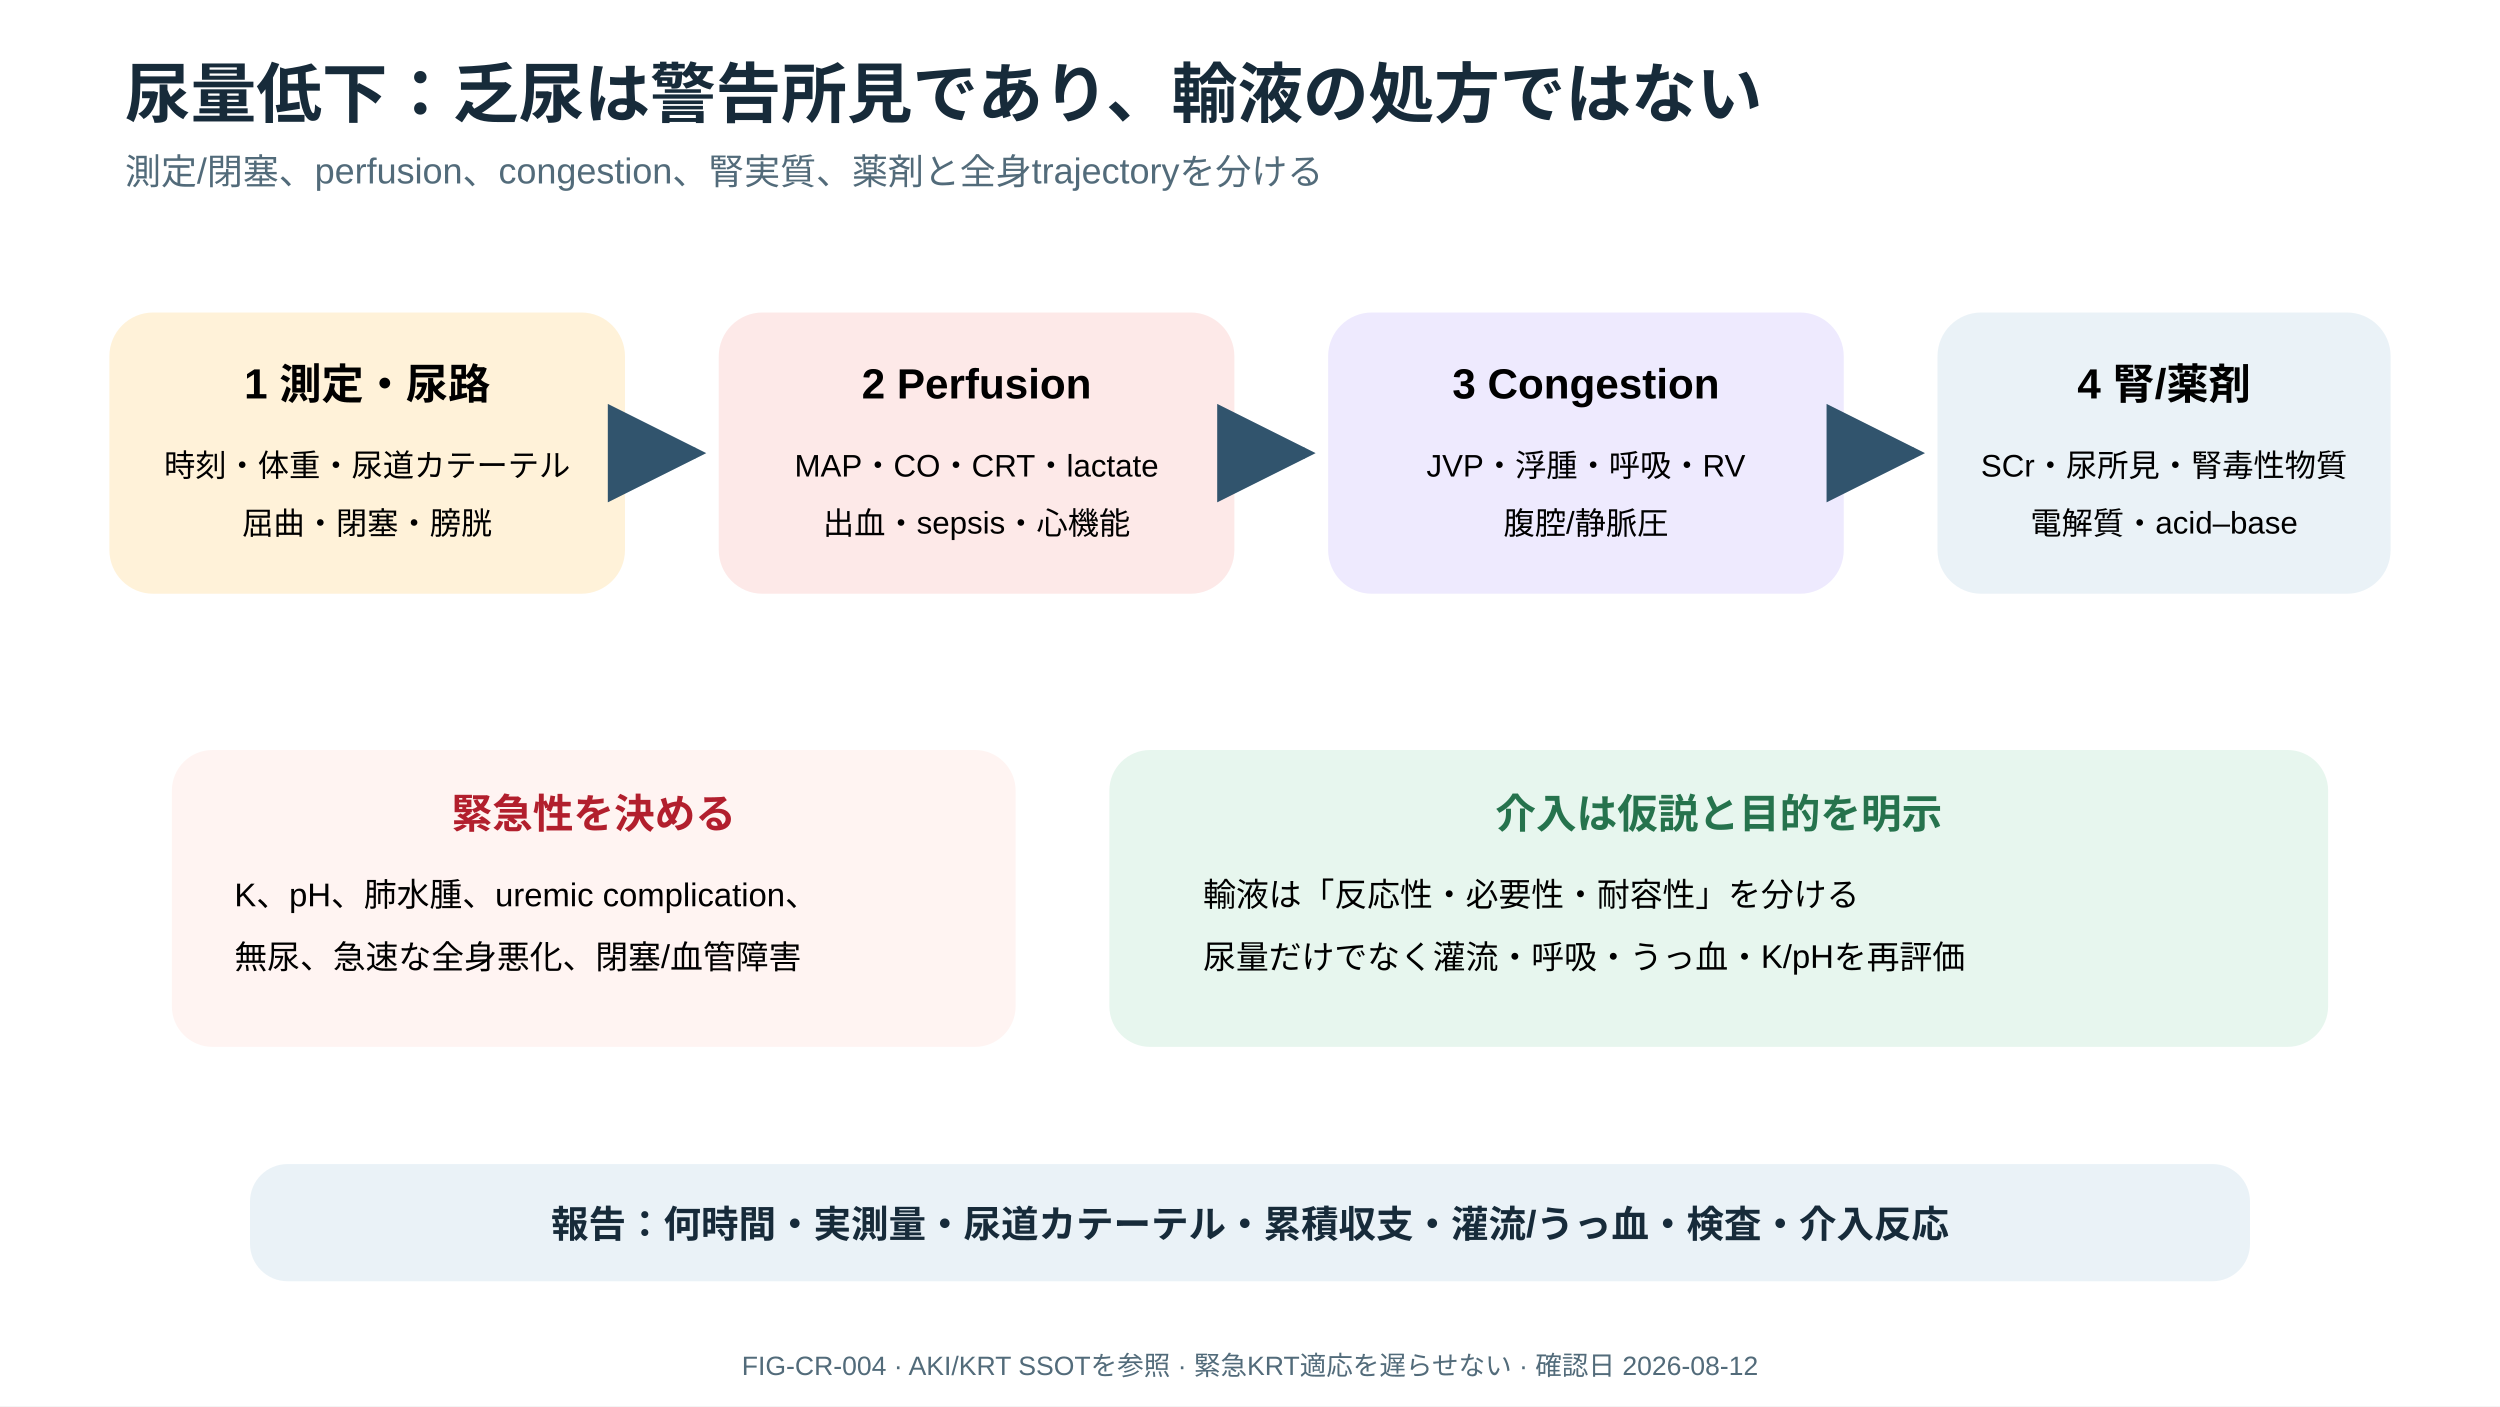
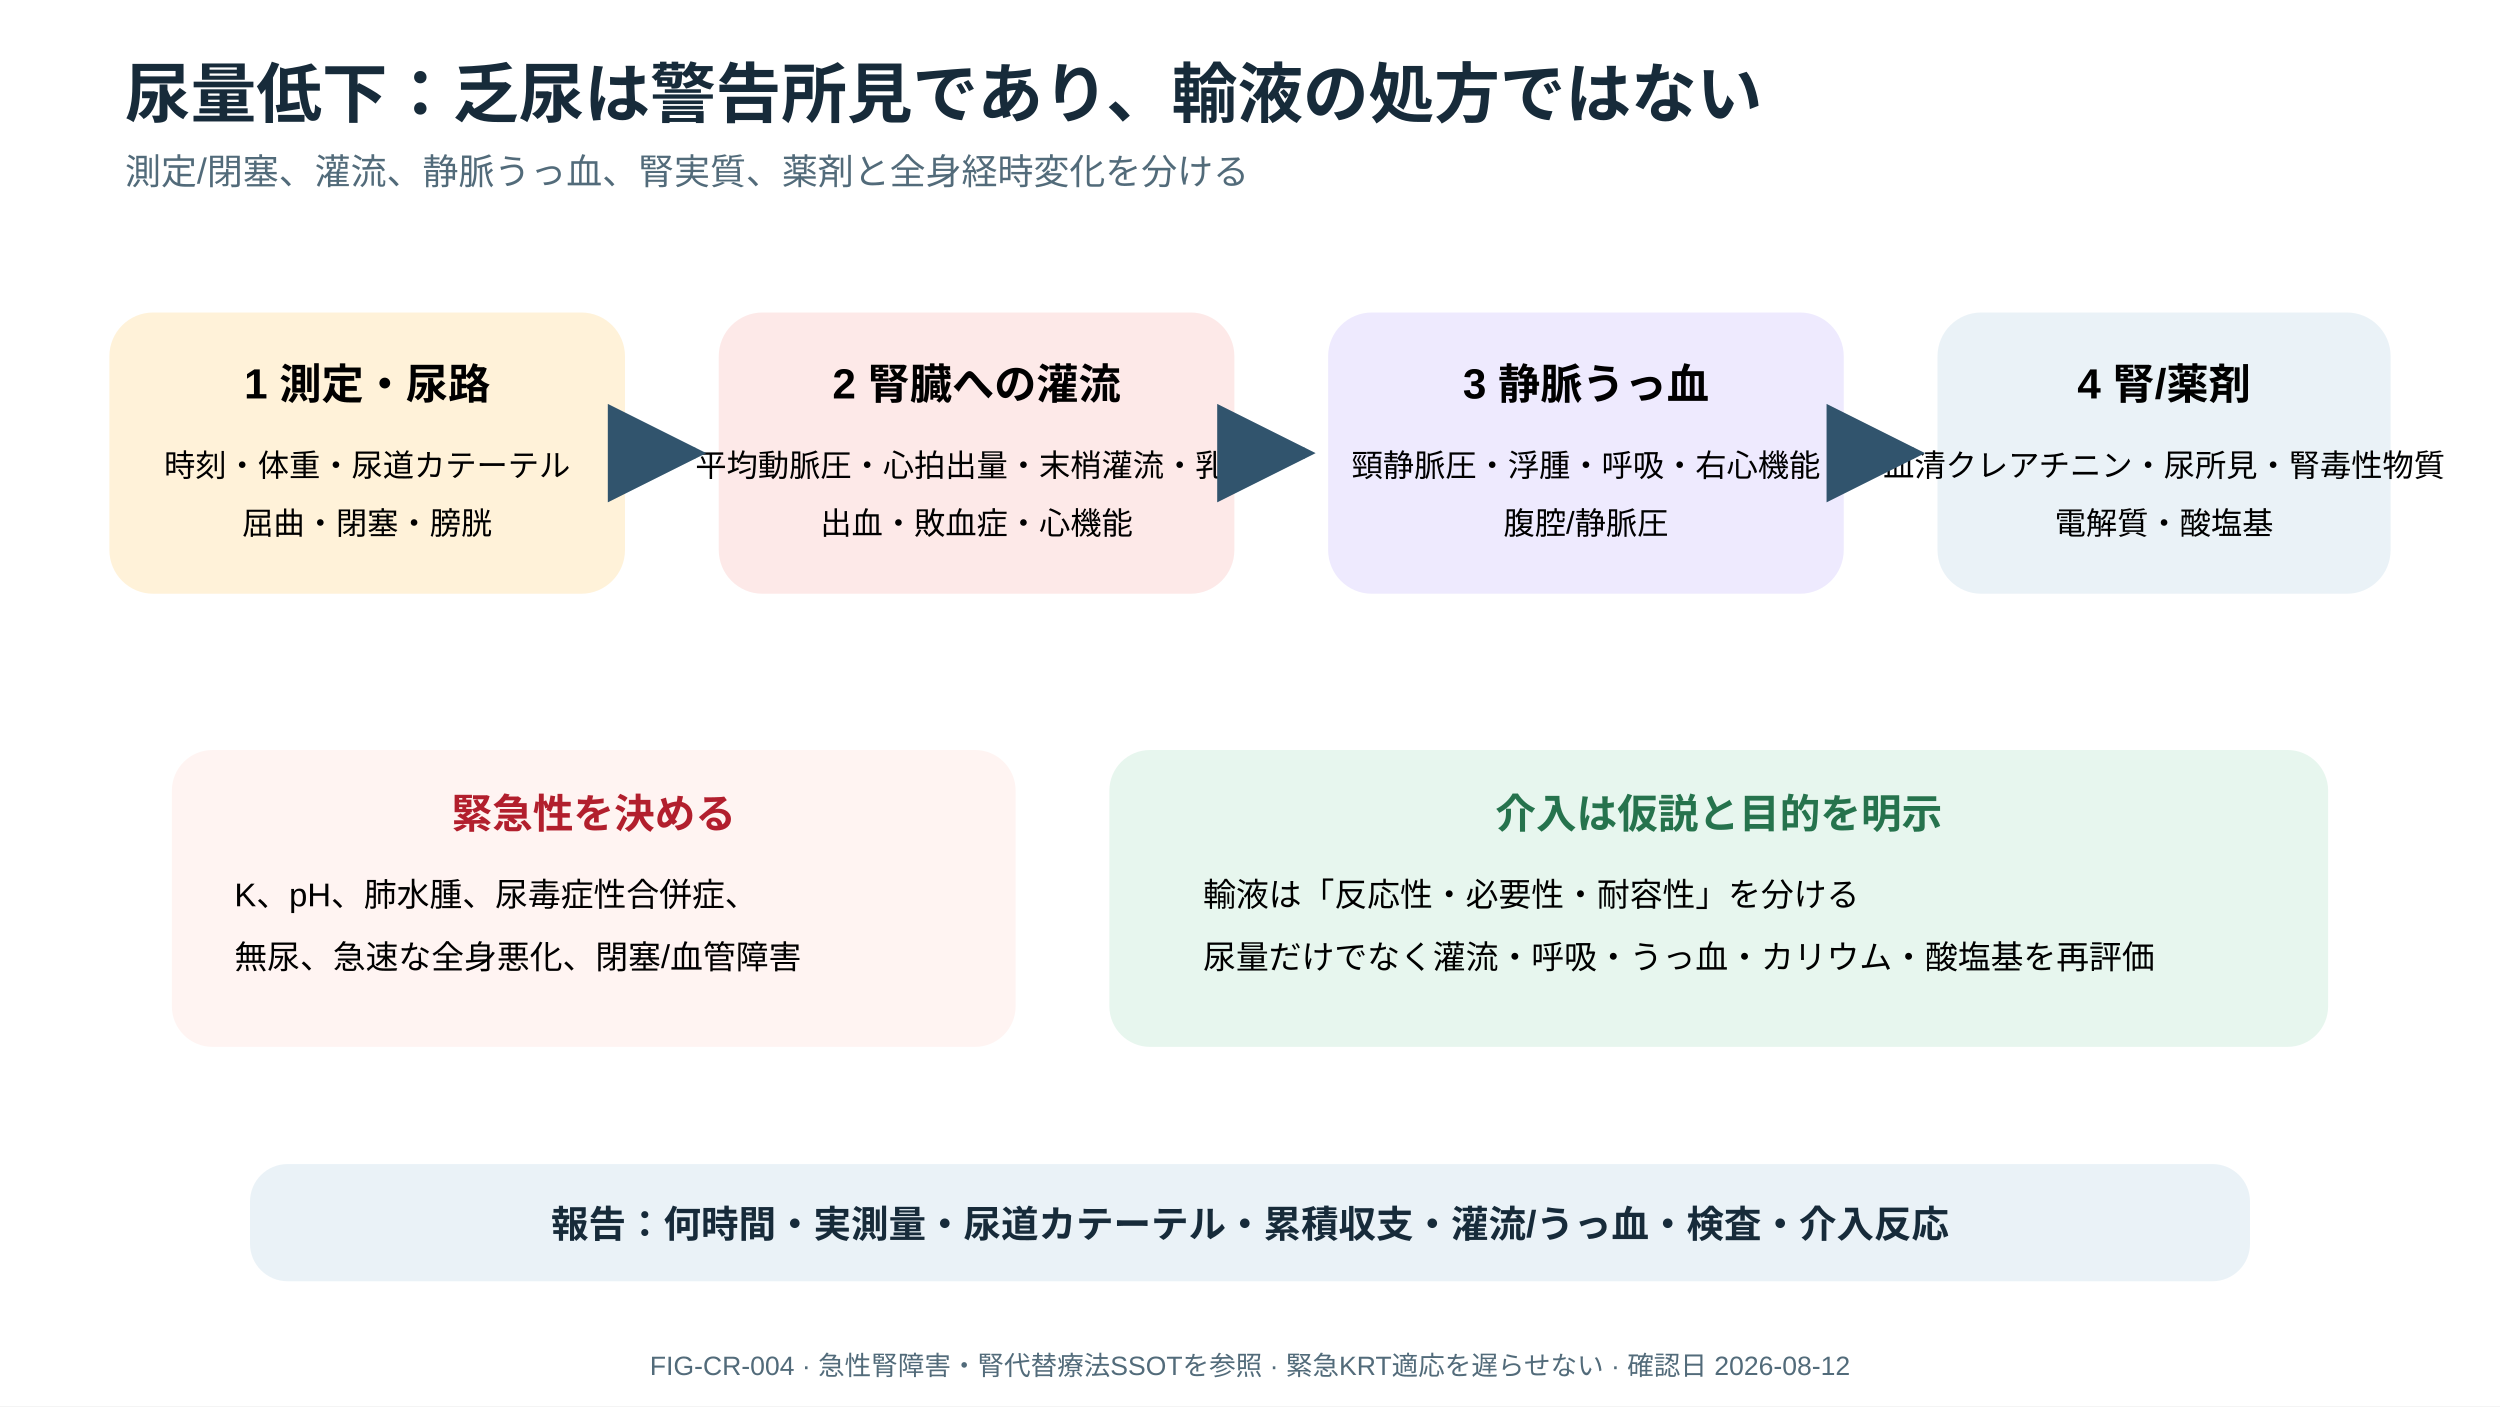
<svg xmlns="http://www.w3.org/2000/svg" width="1600" height="900" viewBox="0 0 1600 900" role="img" aria-labelledby="title desc">
  <defs>
    <marker id="a" markerWidth="9" markerHeight="9" refX="8" refY="4.5" orient="auto">
      <path d="M0 0 L9 4.5 L0 9Z" fill="#31546D" />
    </marker>
  </defs>
  <rect width="1600" height="900" fill="#fff" />
  <text x="80" y="75" font-family="Hiragino Sans, Yu Gothic, Arial, sans-serif" font-size="42" font-weight="700" fill="#172B3A">尿量低下：乏尿は警告所見であり、輸液の処方ではない</text>
-   <text x="80" y="118" font-family="Hiragino Sans, Yu Gothic, Arial, sans-serif" font-size="23" fill="#526B7A">測定/閉塞、perfusion、congestion、腎実質、薬剤と全身trajectoryを分ける</text>
+   <text x="80" y="118" font-family="Hiragino Sans, Yu Gothic, Arial, sans-serif" font-size="23" fill="#526B7A">測定/閉塞、灌流、静脈うっ血、腎実質、薬剤と全身経時変化を分ける</text>
  <g font-family="Hiragino Sans, Yu Gothic, Arial, sans-serif" text-anchor="middle">
    <rect x="70" y="200" width="330" height="180" rx="28" fill="#FFF2D9" />
    <text x="235" y="255" font-size="27" font-weight="700">1 測定・尿路</text>
    <text x="235" y="305" font-size="20">時刻・体重・尿道カテーテル</text>
    <text x="235" y="342" font-size="20">屈曲・閉塞・膀胱</text>
    <rect x="460" y="200" width="330" height="180" rx="28" fill="#FDE9E8" />
-     <text x="625" y="255" font-size="27" font-weight="700">2 Perfusion</text>
-     <text x="625" y="305" font-size="20">MAP・CO・CRT・lactate</text>
-     <text x="625" y="342" font-size="20">出血・sepsis・心機能</text>
+     <text x="625" y="255" font-size="27" font-weight="700">2 腎臓への灌流</text>
+     <text x="625" y="305" font-size="20">平均動脈圧・心拍出量・末梢灌流・乳酸</text>
+     <text x="625" y="342" font-size="20">出血・敗血症・心機能</text>
    <rect x="850" y="200" width="330" height="180" rx="28" fill="#EEEAFE" />
-     <text x="1015" y="255" font-size="27" font-weight="700">3 Congestion</text>
-     <text x="1015" y="305" font-size="20">JVP・浮腫・呼吸・RV</text>
+     <text x="1015" y="255" font-size="27" font-weight="700">3 静脈うっ血</text>
+     <text x="1015" y="305" font-size="20">頸静脈圧・浮腫・呼吸・右心機能</text>
    <text x="1015" y="342" font-size="20">腹腔/静脈圧</text>
    <rect x="1240" y="200" width="290" height="180" rx="28" fill="#EAF2F7" />
    <text x="1385" y="255" font-size="27" font-weight="700">4 腎/薬剤</text>
-     <text x="1385" y="305" font-size="20">SCr・尿所見・腎毒性物質</text>
-     <text x="1385" y="342" font-size="20">電解質・acid–base</text>
+     <text x="1385" y="305" font-size="20">血清クレアチニン・尿所見・腎毒性物質</text>
+     <text x="1385" y="342" font-size="20">電解質・酸塩基</text>
  </g>
  <g stroke="#31546D" stroke-width="7" marker-end="url(#a)">
    <path d="M405 290 H445" />
    <path d="M795 290 H835" />
    <path d="M1185 290 H1225" />
  </g>
  <rect x="110" y="480" width="540" height="190" rx="26" fill="#FFF4F2" />
  <text x="380" y="530" text-anchor="middle" font-family="Hiragino Sans, Yu Gothic, Arial, sans-serif" font-size="26" font-weight="700" fill="#B21F2D">緊急性を決める</text>
-   <text x="150" y="580" font-family="Hiragino Sans, Yu Gothic, Arial, sans-serif" font-size="21">K、pH、肺水腫、uremic complication、</text>
+   <text x="150" y="580" font-family="Hiragino Sans, Yu Gothic, Arial, sans-serif" font-size="21">K、pH、肺水腫、尿毒症性合併症、</text>
  <text x="150" y="620" font-family="Hiragino Sans, Yu Gothic, Arial, sans-serif" font-size="21">無尿、急速な全身悪化、閉塞/血管障害</text>
  <rect x="710" y="480" width="780" height="190" rx="26" fill="#E7F6EE" />
  <text x="1100" y="530" text-anchor="middle" font-family="Hiragino Sans, Yu Gothic, Arial, sans-serif" font-size="26" font-weight="700" fill="#26734D">介入は仮説と目的を明示</text>
  <text x="770" y="580" font-family="Hiragino Sans, Yu Gothic, Arial, sans-serif" font-size="21">輸液は「反応性・必要性・耐容性」を分ける</text>
-   <text x="770" y="620" font-family="Hiragino Sans, Yu Gothic, Arial, sans-serif" font-size="21">尿量だけでなく灌流・呼吸・うっ血・K/pHを再評価</text>
+   <text x="770" y="620" font-family="Hiragino Sans, Yu Gothic, Arial, sans-serif" font-size="21">尿量だけでなく灌流・呼吸・うっ血・カリウム・酸塩基を再評価</text>
  <rect x="160" y="745" width="1280" height="75" rx="24" fill="#EAF2F7" />
  <text x="800" y="792" text-anchor="middle" font-family="Hiragino Sans, Yu Gothic, Arial, sans-serif" font-size="24" font-weight="700" fill="#172B3A">報告：何時間・実測量・尿道カテーテル・累積収支・灌流/うっ血・検査・介入反応</text>
-   <text x="800" y="880" text-anchor="middle" font-family="Hiragino Sans, Yu Gothic, Arial, sans-serif" font-size="17" fill="#526B7A">FIG-CR-004 · AKI/KRT SSOTを参照 · 緊急KRT適応を遅らせない · 確認日 2026-08-12</text>
+   <text x="800" y="880" text-anchor="middle" font-family="Hiragino Sans, Yu Gothic, Arial, sans-serif" font-size="17" fill="#526B7A">FIG-CR-004 · 急性腎障害・腎代替療法SSOTを参照 · 緊急KRT適応を遅らせない · 確認日 2026-08-12</text>
</svg>
